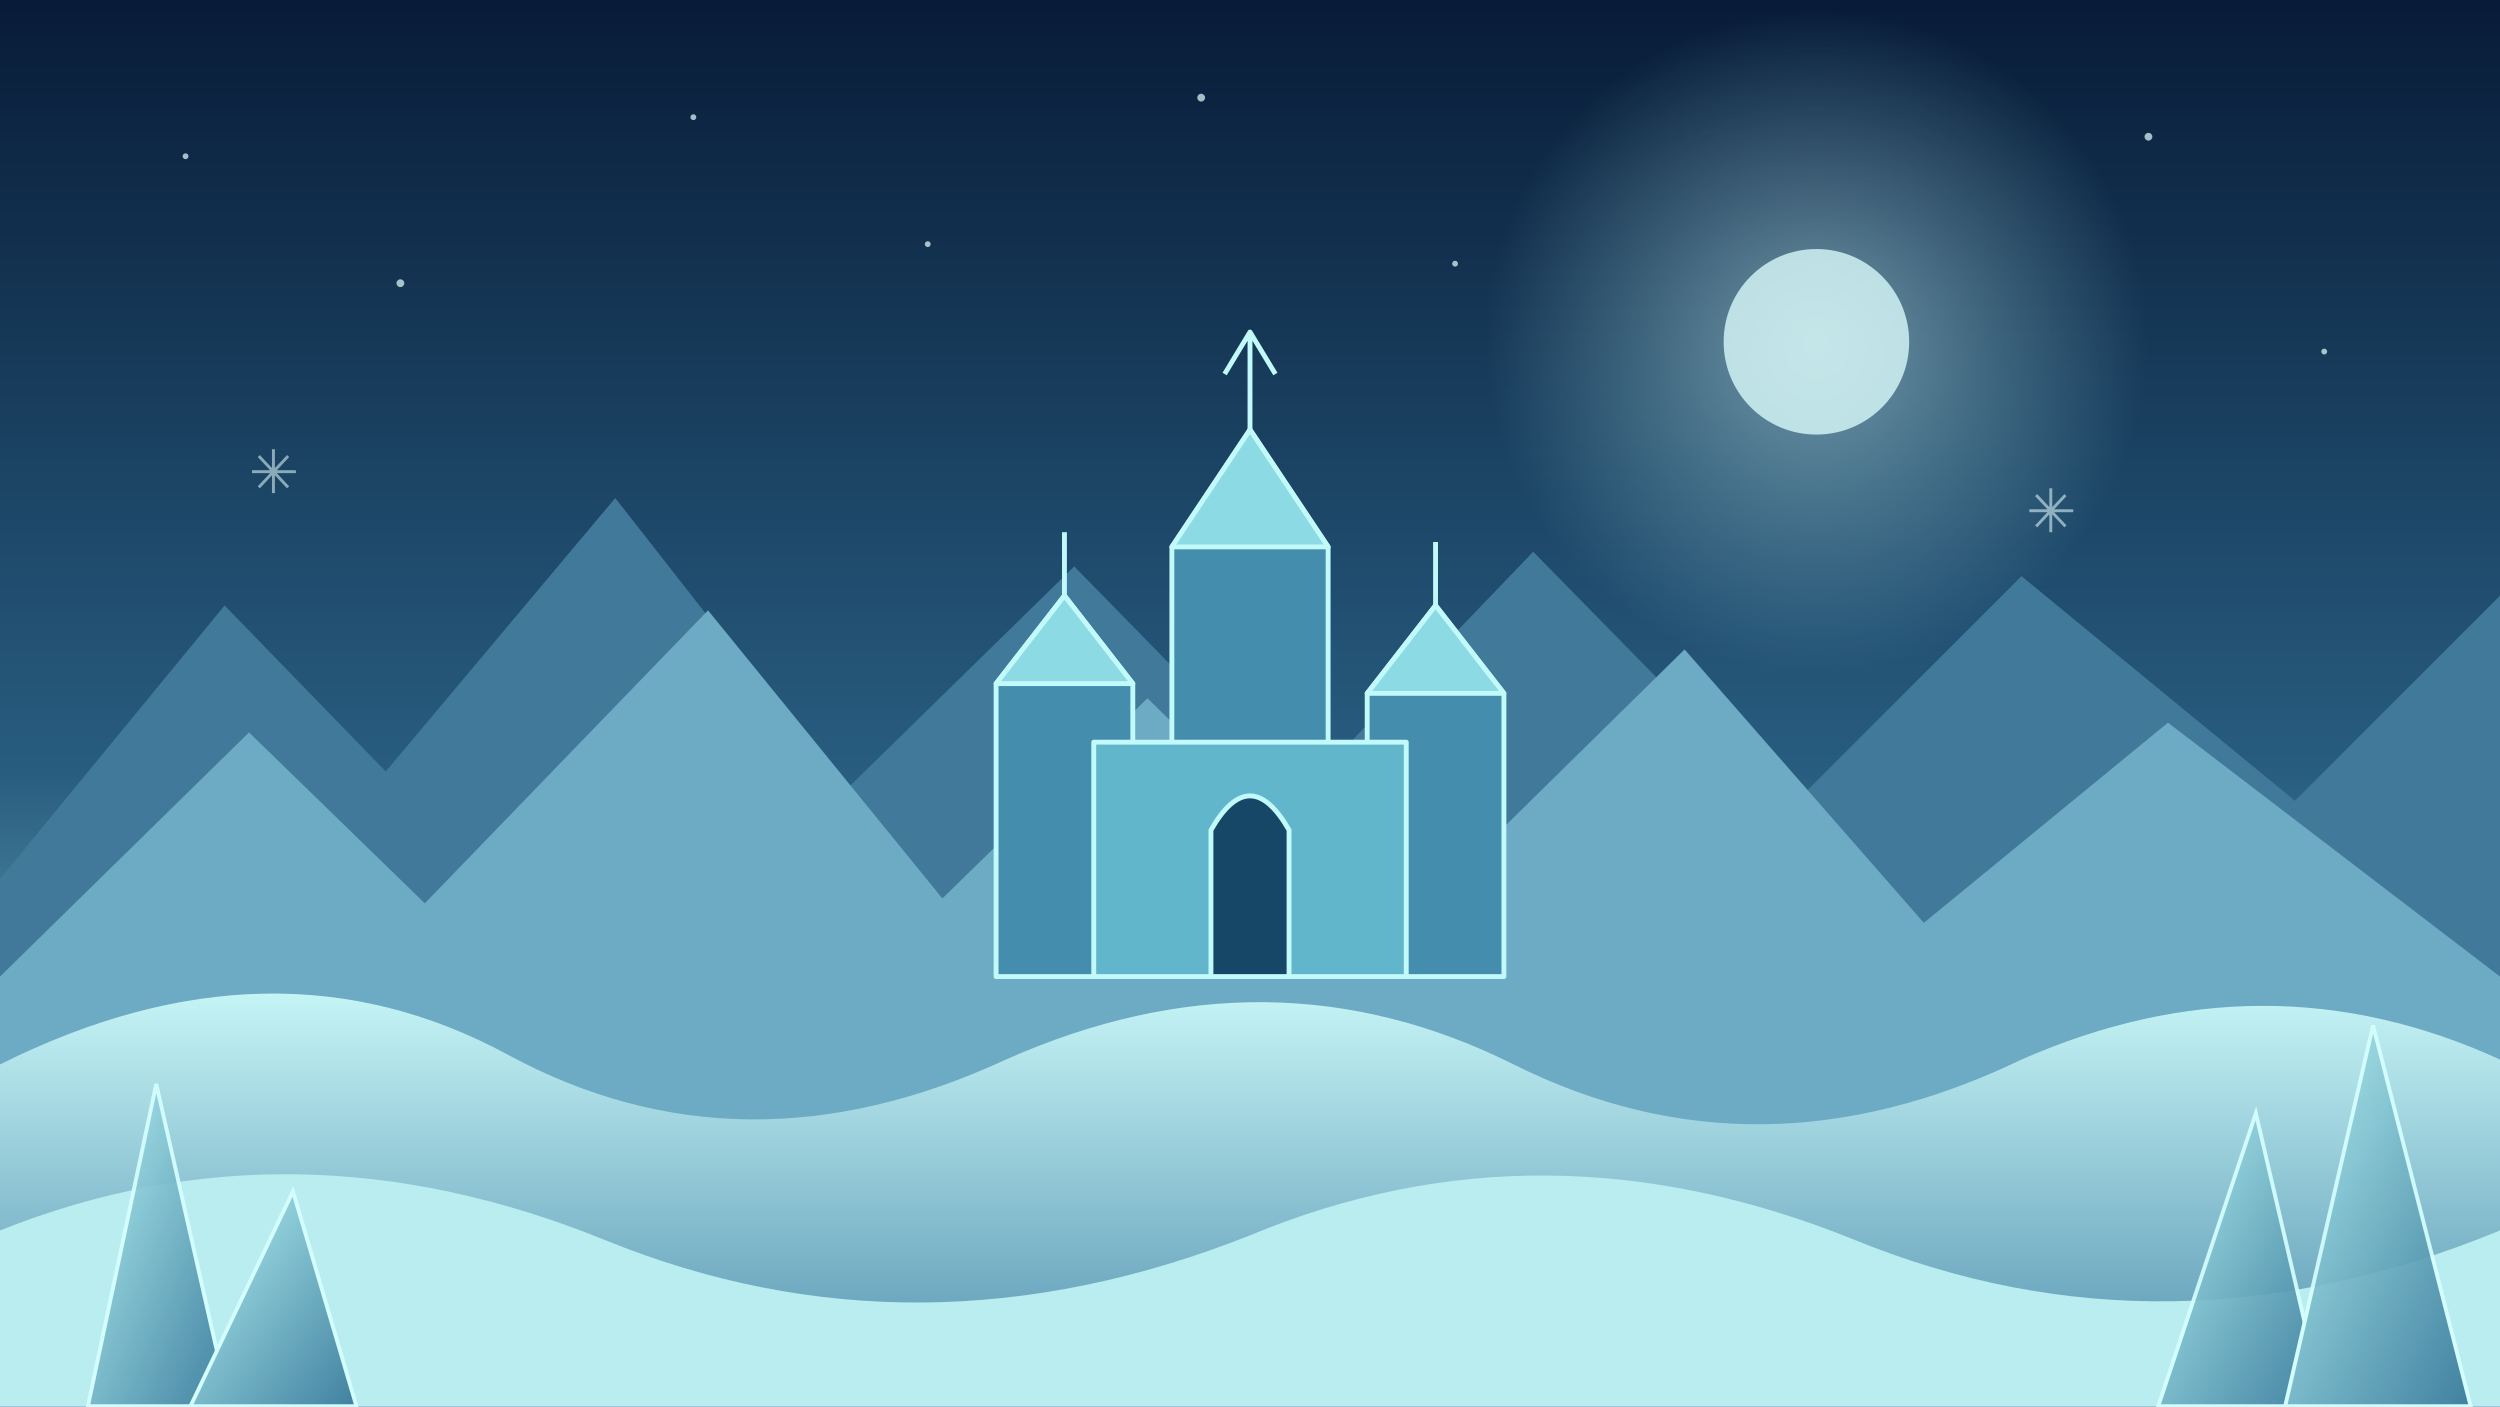
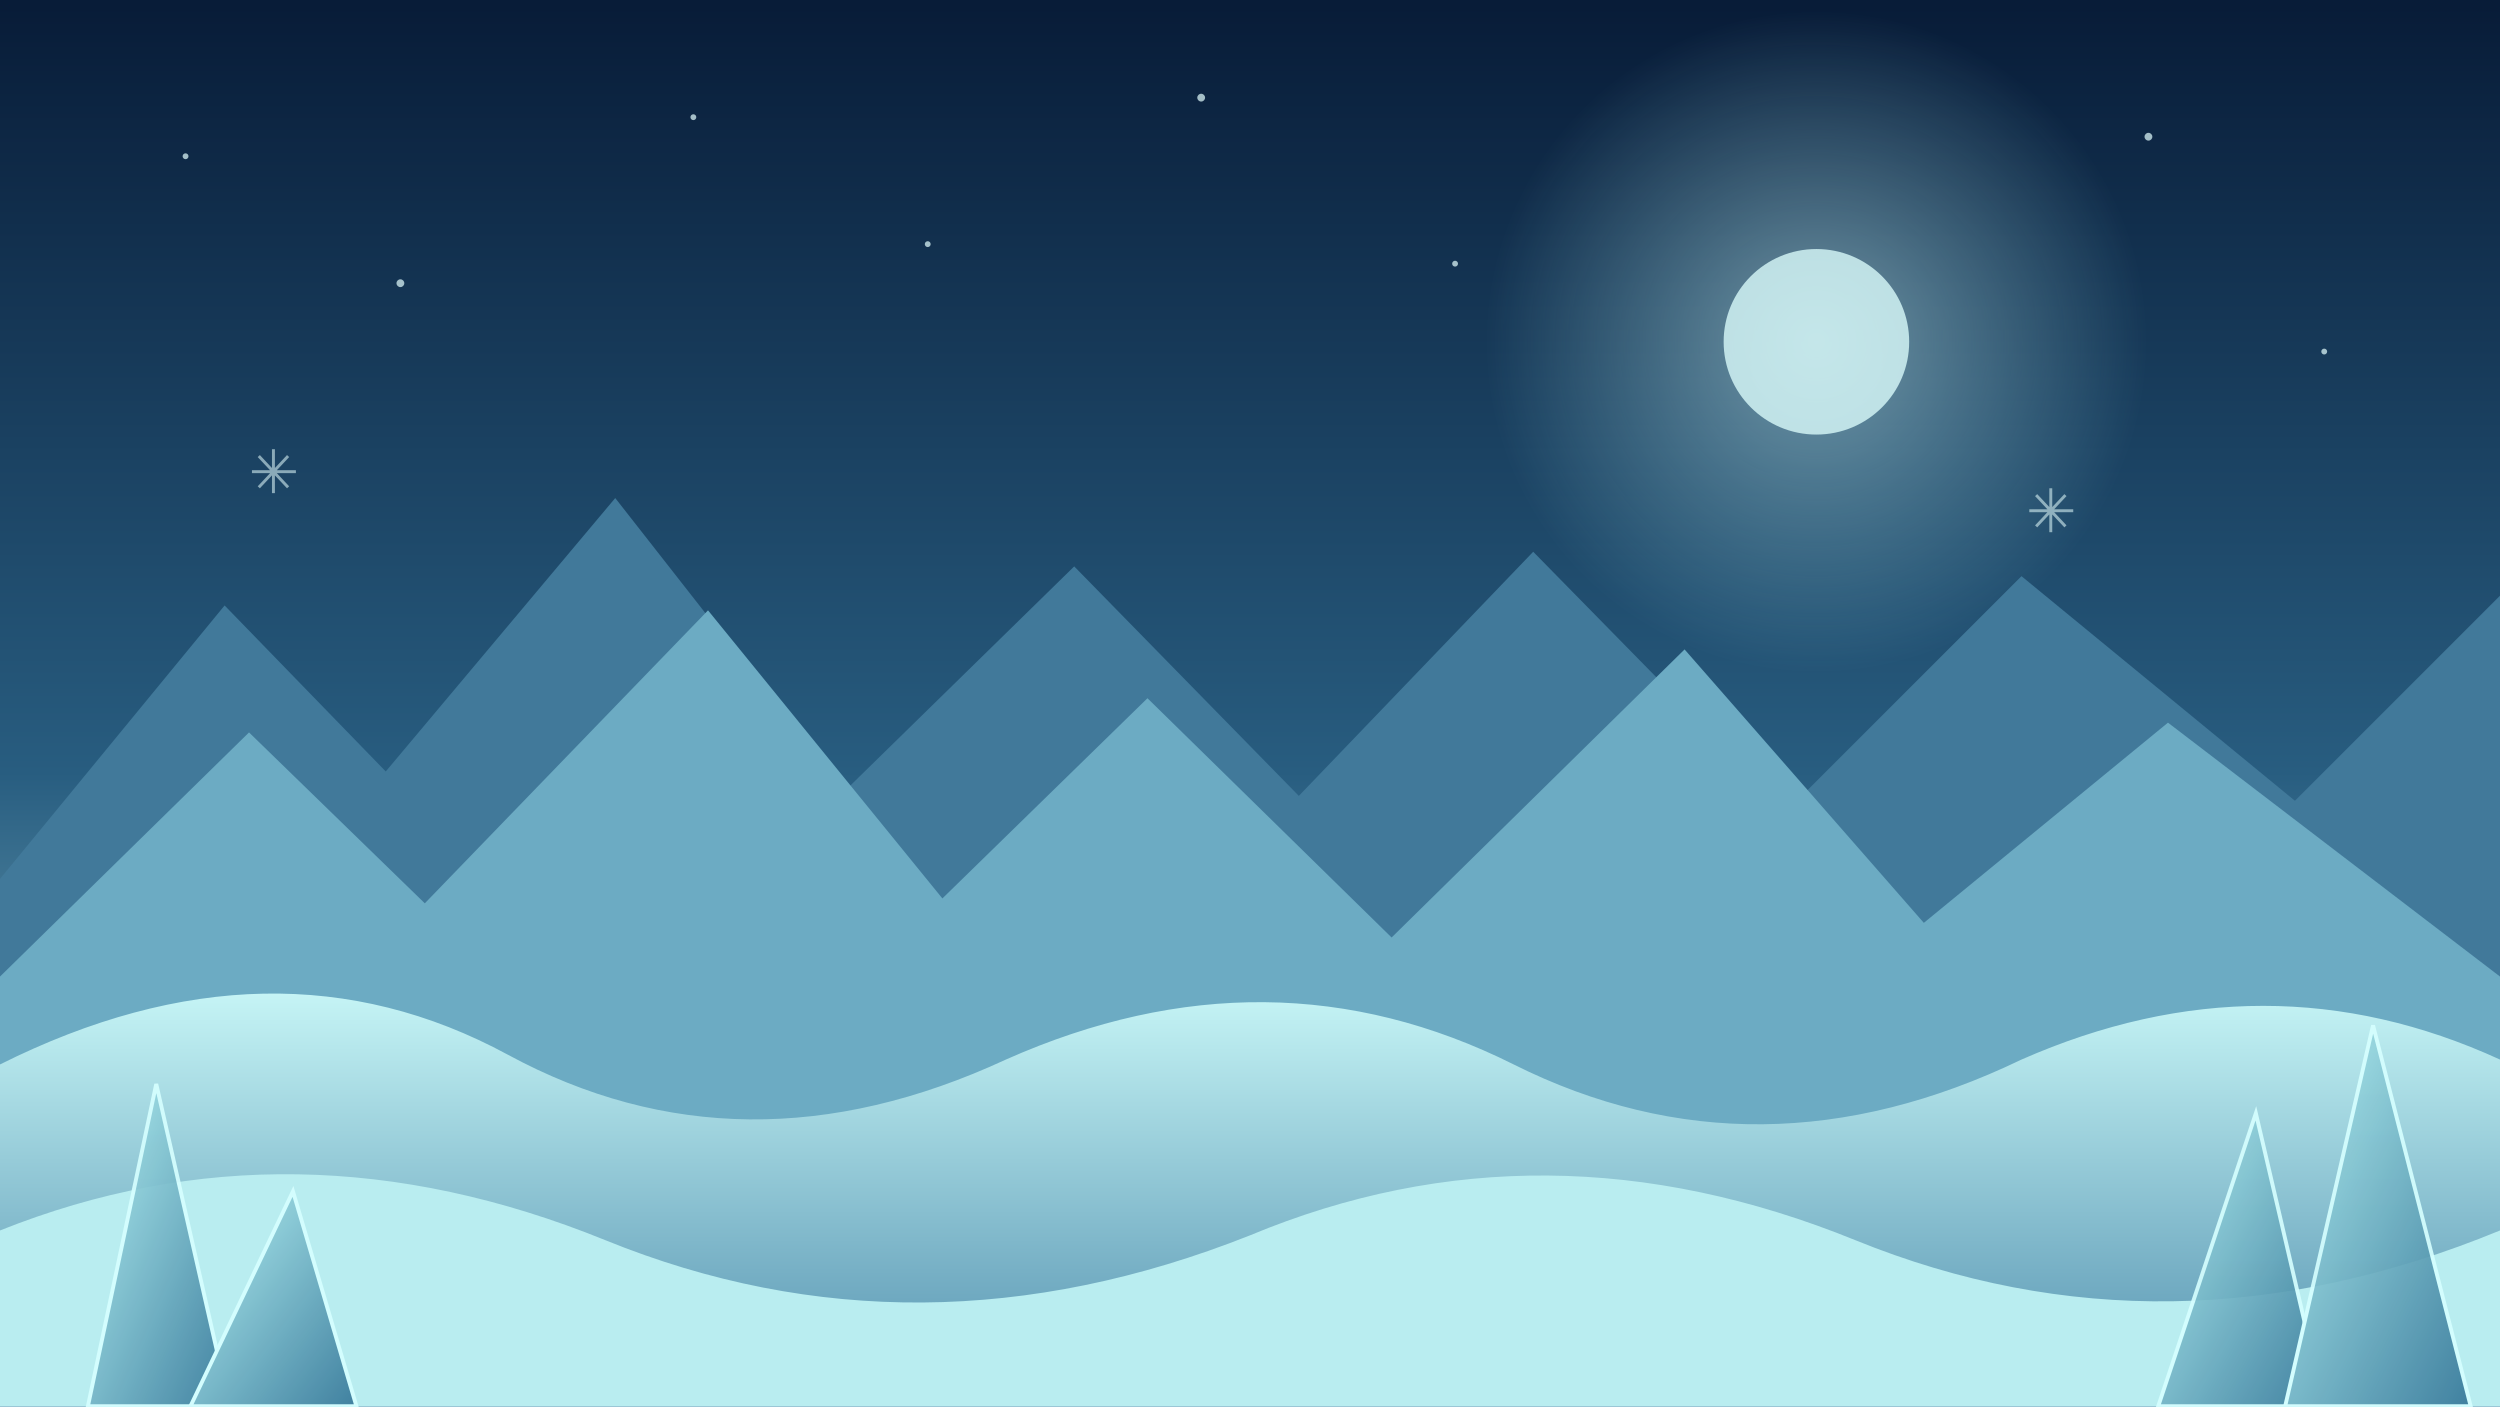
<svg xmlns="http://www.w3.org/2000/svg" width="2560" height="1440" viewBox="0 0 2560 1440">
  <defs>
    <linearGradient id="sky" x2="0" y2="1">
      <stop stop-color="#081c38" />
      <stop offset=".55" stop-color="#285d80" />
      <stop offset="1" stop-color="#a3dbe4" />
    </linearGradient>
    <linearGradient id="snow" x2="0" y2="1">
      <stop stop-color="#c5f4f5" />
      <stop offset="1" stop-color="#518fae" />
    </linearGradient>
    <linearGradient id="ice" x2="1" y2="1">
      <stop stop-color="#b4f3f4" />
      <stop offset="1" stop-color="#337596" />
    </linearGradient>
    <radialGradient id="glow">
      <stop stop-color="#d8ffff" stop-opacity=".48" />
      <stop offset="1" stop-color="#b8f9ff" stop-opacity="0" />
    </radialGradient>
  </defs>
  <path fill="url(#sky)" d="M0 0h2560v1440H0z" />
  <circle cx="1860" cy="350" r="340" fill="url(#glow)" />
  <circle cx="1860" cy="350" r="95" fill="#d8fafa" opacity=".8" />
  <g fill="#e4ffff" opacity=".7">
    <circle cx="190" cy="160" r="3" />
    <circle cx="410" cy="290" r="4" />
    <circle cx="710" cy="120" r="3" />
    <circle cx="950" cy="250" r="3" />
    <circle cx="1230" cy="100" r="4" />
    <circle cx="1490" cy="270" r="3" />
    <circle cx="2200" cy="140" r="4" />
    <circle cx="2380" cy="360" r="3" />
  </g>
  <path fill="#41799a" d="M0 900 230 620 395 790 630 510 865 810 1100 580 1330 815 1570 565 1830 830 2070 590 2350 820 2560 610v830H0z" />
  <path fill="#6cabc3" d="m0 1000 255-250 180 175 290-300 240 295 210-205 250 245 300-295 245 280 250-205 340 260v440H0z" />
-   <g stroke="#c2f9fa" stroke-width="5" stroke-linejoin="round">
-     <path fill="#448dac" d="M1020 1000V700l70-90 70 90v300zm180 0V560l80-120 80 120v440zm200 0V710l70-90 70 90v290z" />
-     <path fill="#8cdae4" d="m1090 610 70 90h-140zm190-170 80 120h-160zm190 180 70 90h-140z" />
-     <path fill="#61b6cc" d="M1120 1000V760h320v240z" />
-     <path fill="#174766" d="M1240 1000V850q40-70 80 0v150z" />
-     <path fill="none" d="M1280 440V340m-26 43 26-43 26 43m-216 227v-65m380 75v-65" />
-   </g>
  <path fill="url(#snow)" d="M0 1090q280-140 520-10t510 5q270-120 520 5t520-5q250-110 490 0v355H0z" />
  <path fill="#b9edf0" d="M0 1260q300-120 620 10t660-5q300-125 620 5t660-10v180H0z" />
  <g fill="url(#ice)" stroke="#d6ffff" stroke-width="4" opacity=".9">
    <path d="m90 1440 70-330 75 330z" />
    <path d="m195 1440 105-220 65 220z" />
    <path d="m2210 1440 100-300 70 300z" />
    <path d="m2340 1440 90-390 100 390z" />
  </g>
  <g fill="none" stroke="#e6ffff" stroke-width="3" opacity=".55">
    <path d="M280 460v45m-22-22h45m-38-16 30 32m0-32-30 32" />
    <path d="M2100 500v45m-22-22h45m-38-16 30 32m0-32-30 32" />
  </g>
</svg>
